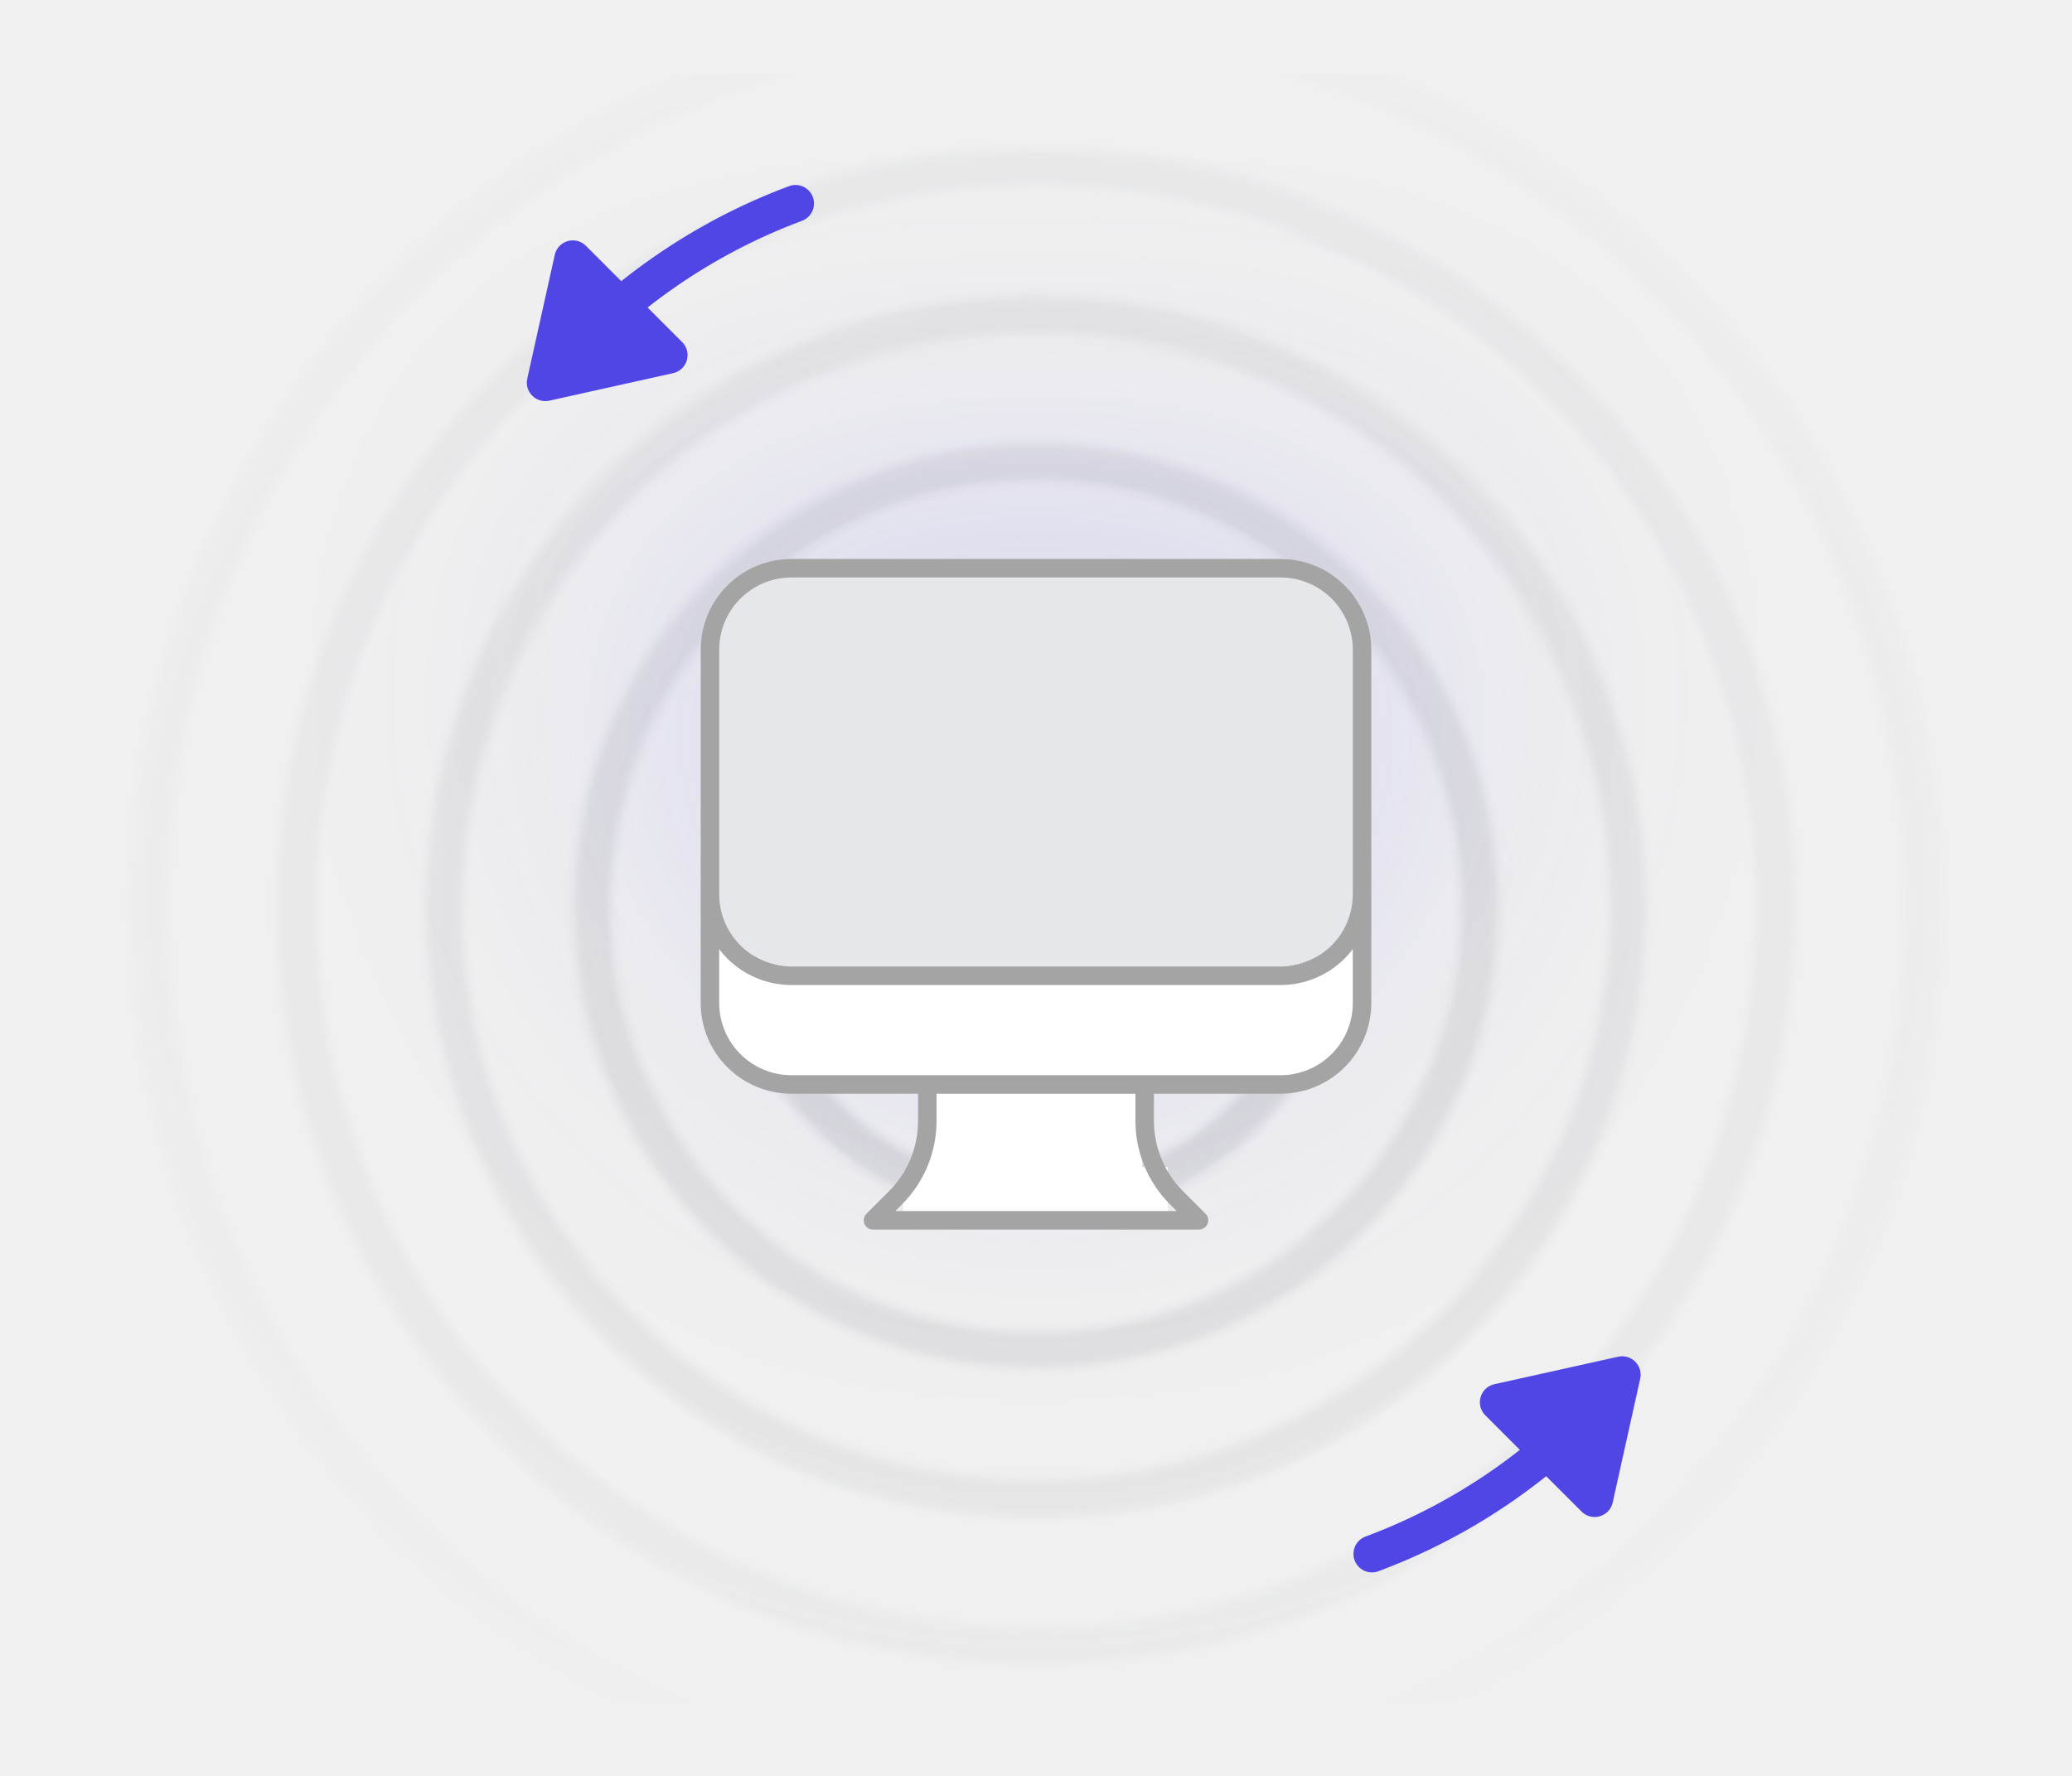
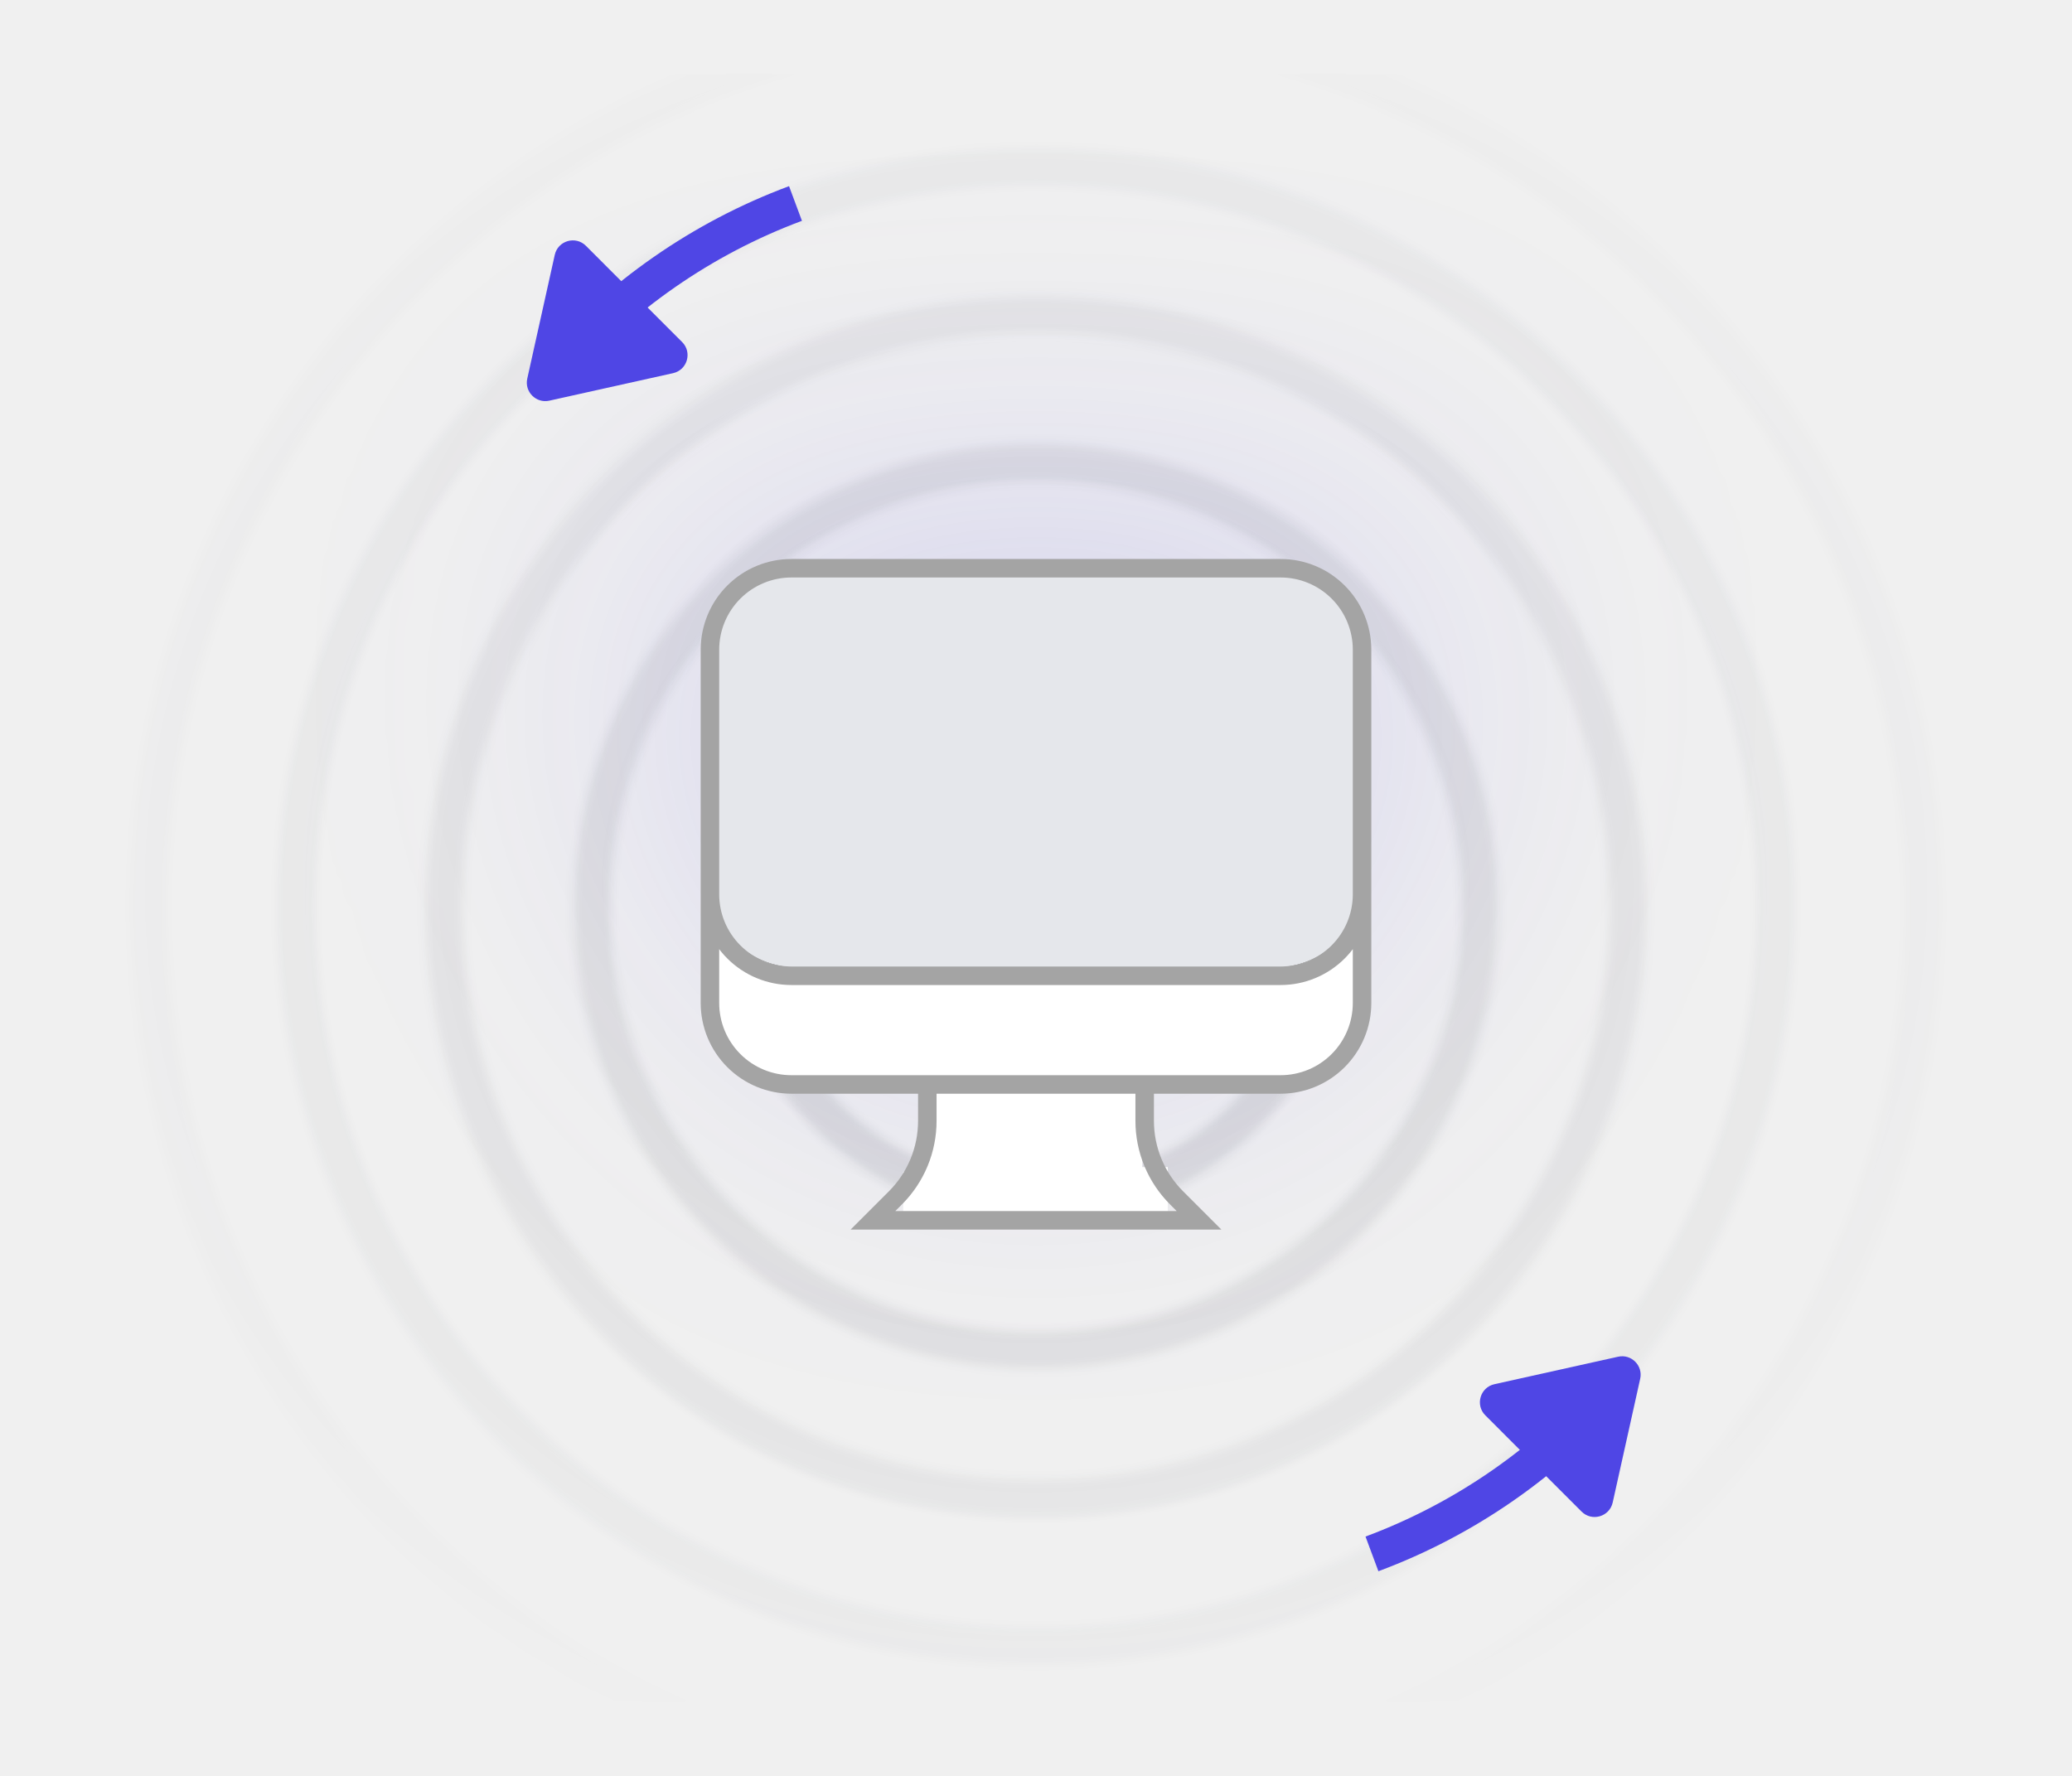
<svg xmlns="http://www.w3.org/2000/svg" width="112" height="96" viewBox="0 0 112 96" fill="none">
  <mask id="mask0_1271_9758" style="mask-type:alpha" maskUnits="userSpaceOnUse" x="4" y="4" width="104" height="88">
    <path d="M108 4H4V92H108V4Z" fill="url(#paint0_radial_1271_9758)" />
  </mask>
  <g mask="url(#mask0_1271_9758)">
    <g opacity="0.1" filter="url(#filter0_f_1271_9758)">
      <path d="M56 89C78.091 89 96 71.091 96 49C96 26.909 78.091 9 56 9C33.909 9 16 26.909 16 49C16 71.091 33.909 89 56 89Z" stroke="#111827" stroke-width="2" />
    </g>
    <g opacity="0.1" filter="url(#filter1_f_1271_9758)">
      <path d="M56 97C82.51 97 104 75.51 104 49C104 22.49 82.51 1 56 1C29.49 1 8 22.49 8 49C8 75.51 29.49 97 56 97Z" stroke="#111827" stroke-width="2" />
    </g>
    <g opacity="0.1" filter="url(#filter2_f_1271_9758)">
      <path d="M56 81C73.673 81 88 66.673 88 49C88 31.327 73.673 17 56 17C38.327 17 24 31.327 24 49C24 66.673 38.327 81 56 81Z" stroke="#111827" stroke-width="2" />
    </g>
    <g opacity="0.1" filter="url(#filter3_f_1271_9758)">
      <path d="M56 73C69.255 73 80 62.255 80 49C80 35.745 69.255 25 56 25C42.745 25 32 35.745 32 49C32 62.255 42.745 73 56 73Z" stroke="#111827" stroke-width="2" />
    </g>
    <g opacity="0.1" filter="url(#filter4_f_1271_9758)">
      <path d="M56 65C64.837 65 72 57.837 72 49C72 40.163 64.837 33 56 33C47.163 33 40 40.163 40 49C40 57.837 47.163 65 56 65Z" stroke="#111827" stroke-width="2" />
    </g>
  </g>
  <g opacity="0.2" filter="url(#filter5_f_1271_9758)">
    <path d="M41.405 28.655C41.784 28.238 42.321 28 42.885 28H49.266C49.74 28 50.199 28.169 50.56 28.475L53.172 30.693C54.734 32.372 57.267 32.372 58.829 30.693L61.44 28.475C61.802 28.169 62.261 28 62.735 28H69.115C69.679 28 70.216 28.238 70.595 28.655L77.935 36.728C78.907 37.798 78.459 39.514 77.088 39.971L72.229 41.59C71.481 41.84 70.95 42.505 70.871 43.289L70.09 51.1C70.033 51.672 69.732 52.191 69.238 52.484C67.44 53.55 62.589 56 56 56C49.411 56 44.56 53.55 42.763 52.484C42.268 52.191 41.967 51.672 41.91 51.1L41.129 43.289C41.051 42.505 40.519 41.84 39.772 41.59L34.913 39.971C33.542 39.514 33.093 37.798 34.066 36.728L41.405 28.655Z" fill="#4F46E5" />
  </g>
  <rect x="38.375" y="36.93" width="35.694" height="21.591" rx="5" fill="white" />
  <rect x="49.963" y="57.987" width="11.783" height="7.979" fill="white" />
  <rect x="61.275" y="63.089" width="1.849" height="2.623" fill="white" />
  <rect x="48.822" y="63.344" width="2.281" height="2.877" fill="white" />
  <rect x="38.153" y="30.717" width="35.694" height="21.591" rx="5" fill="#757575" />
  <rect x="38.153" y="30.717" width="35.694" height="21.591" rx="5" fill="#757575" />
  <rect x="38.153" y="30.717" width="35.694" height="21.591" rx="5" fill="#757575" />
  <rect x="38.153" y="30.717" width="35.694" height="21.591" rx="5" fill="#E5E7EB" />
-   <path d="M50.125 58.623V60.595C50.125 61.367 49.973 62.131 49.678 62.844C49.382 63.557 48.949 64.205 48.404 64.751L47.188 65.967H64.812L63.596 64.751C63.051 64.205 62.618 63.557 62.322 62.844C62.027 62.131 61.875 61.367 61.875 60.595V58.623M73.625 35.123V54.217C73.625 55.385 73.161 56.506 72.334 57.333C71.508 58.159 70.387 58.623 69.219 58.623H42.781C41.613 58.623 40.492 58.159 39.666 57.333C38.839 56.506 38.375 55.385 38.375 54.217V35.123M73.625 35.123C73.625 33.954 73.161 32.834 72.334 32.007C71.508 31.181 70.387 30.717 69.219 30.717H42.781C41.613 30.717 40.492 31.181 39.666 32.007C38.839 32.834 38.375 33.954 38.375 35.123M73.625 35.123V48.342C73.625 49.51 73.161 50.631 72.334 51.458C71.508 52.284 70.387 52.748 69.219 52.748H42.781C41.613 52.748 40.492 52.284 39.666 51.458C38.839 50.631 38.375 49.51 38.375 48.342V35.123" stroke="#A4A4A4" stroke-linecap="round" stroke-linejoin="round" />
-   <path d="M87.146 75C83.669 78.995 79.217 82.118 74.16 84" stroke="#4F46E5" stroke-width="2" stroke-linecap="round" />
+   <path d="M50.125 58.623V60.595C50.125 61.367 49.973 62.131 49.678 62.844C49.382 63.557 48.949 64.205 48.404 64.751L47.188 65.967H64.812L63.596 64.751C63.051 64.205 62.618 63.557 62.322 62.844C62.027 62.131 61.875 61.367 61.875 60.595V58.623M73.625 35.123V54.217C73.625 55.385 73.161 56.506 72.334 57.333C71.508 58.159 70.387 58.623 69.219 58.623H42.781C41.613 58.623 40.492 58.159 39.666 57.333C38.839 56.506 38.375 55.385 38.375 54.217V35.123M73.625 35.123C73.625 33.954 73.161 32.834 72.334 32.007C71.508 31.181 70.387 30.717 69.219 30.717H42.781C41.613 30.717 40.492 31.181 39.666 32.007C38.839 32.834 38.375 33.954 38.375 35.123M73.625 35.123V48.342C73.625 49.51 73.161 50.631 72.334 51.458C71.508 52.284 70.387 52.748 69.219 52.748H42.781C41.613 52.748 40.492 52.284 39.666 51.458C38.839 50.631 38.375 49.51 38.375 48.342V35.123" stroke="#A4A4A4" strokeLinecap="round" strokeLinejoin="round" />
+   <path d="M87.146 75C83.669 78.995 79.217 82.118 74.16 84" stroke="#4F46E5" stroke-width="2" strokeLinecap="round" />
  <path d="M80.778 74.827L87.466 73.341C88.181 73.182 88.818 73.82 88.659 74.534L87.173 81.222C87.002 81.992 86.048 82.27 85.49 81.712L80.288 76.51C79.73 75.952 80.008 74.998 80.778 74.827Z" fill="#4F46E5" />
-   <path d="M30.014 20C33.491 16.005 37.943 12.882 43 11" stroke="#4F46E5" stroke-width="2" stroke-linecap="round" />
+   <path d="M30.014 20C33.491 16.005 37.943 12.882 43 11" stroke="#4F46E5" stroke-width="2" strokeLinecap="round" />
  <path d="M36.382 20.173L29.694 21.659C28.98 21.818 28.342 21.181 28.501 20.466L29.987 13.778C30.158 13.008 31.113 12.73 31.671 13.288L36.872 18.49C37.43 19.048 37.152 20.002 36.382 20.173Z" fill="#4F46E5" />
  <defs>
    <filter id="filter0_f_1271_9758" x="14.5" y="7.5" width="83" height="83" filterUnits="userSpaceOnUse" color-interpolation-filters="sRGB">
      <feFlood flood-opacity="0" result="BackgroundImageFix" />
      <feBlend mode="normal" in="SourceGraphic" in2="BackgroundImageFix" result="shape" />
      <feGaussianBlur stdDeviation="0.25" result="effect1_foregroundBlur_1271_9758" />
    </filter>
    <filter id="filter1_f_1271_9758" x="6.5" y="-0.5" width="99" height="99" filterUnits="userSpaceOnUse" color-interpolation-filters="sRGB">
      <feFlood flood-opacity="0" result="BackgroundImageFix" />
      <feBlend mode="normal" in="SourceGraphic" in2="BackgroundImageFix" result="shape" />
      <feGaussianBlur stdDeviation="0.25" result="effect1_foregroundBlur_1271_9758" />
    </filter>
    <filter id="filter2_f_1271_9758" x="22.5" y="15.5" width="67" height="67" filterUnits="userSpaceOnUse" color-interpolation-filters="sRGB">
      <feFlood flood-opacity="0" result="BackgroundImageFix" />
      <feBlend mode="normal" in="SourceGraphic" in2="BackgroundImageFix" result="shape" />
      <feGaussianBlur stdDeviation="0.25" result="effect1_foregroundBlur_1271_9758" />
    </filter>
    <filter id="filter3_f_1271_9758" x="30.5" y="23.5" width="51" height="51" filterUnits="userSpaceOnUse" color-interpolation-filters="sRGB">
      <feFlood flood-opacity="0" result="BackgroundImageFix" />
      <feBlend mode="normal" in="SourceGraphic" in2="BackgroundImageFix" result="shape" />
      <feGaussianBlur stdDeviation="0.25" result="effect1_foregroundBlur_1271_9758" />
    </filter>
    <filter id="filter4_f_1271_9758" x="38.5" y="31.5" width="35" height="35" filterUnits="userSpaceOnUse" color-interpolation-filters="sRGB">
      <feFlood flood-opacity="0" result="BackgroundImageFix" />
      <feBlend mode="normal" in="SourceGraphic" in2="BackgroundImageFix" result="shape" />
      <feGaussianBlur stdDeviation="0.25" result="effect1_foregroundBlur_1271_9758" />
    </filter>
    <filter id="filter5_f_1271_9758" x="13.544" y="8" width="84.912" height="68" filterUnits="userSpaceOnUse" color-interpolation-filters="sRGB">
      <feFlood flood-opacity="0" result="BackgroundImageFix" />
      <feBlend mode="normal" in="SourceGraphic" in2="BackgroundImageFix" result="shape" />
      <feGaussianBlur stdDeviation="10" result="effect1_foregroundBlur_1271_9758" />
    </filter>
    <radialGradient id="paint0_radial_1271_9758" cx="0" cy="0" r="1" gradientUnits="userSpaceOnUse" gradientTransform="translate(56 48) rotate(90) scale(69 72.9204)">
      <stop offset="0.232" stop-color="#C4C4C4" />
      <stop offset="0.725" stop-color="#C4C4C4" stop-opacity="0" />
    </radialGradient>
  </defs>
</svg>
